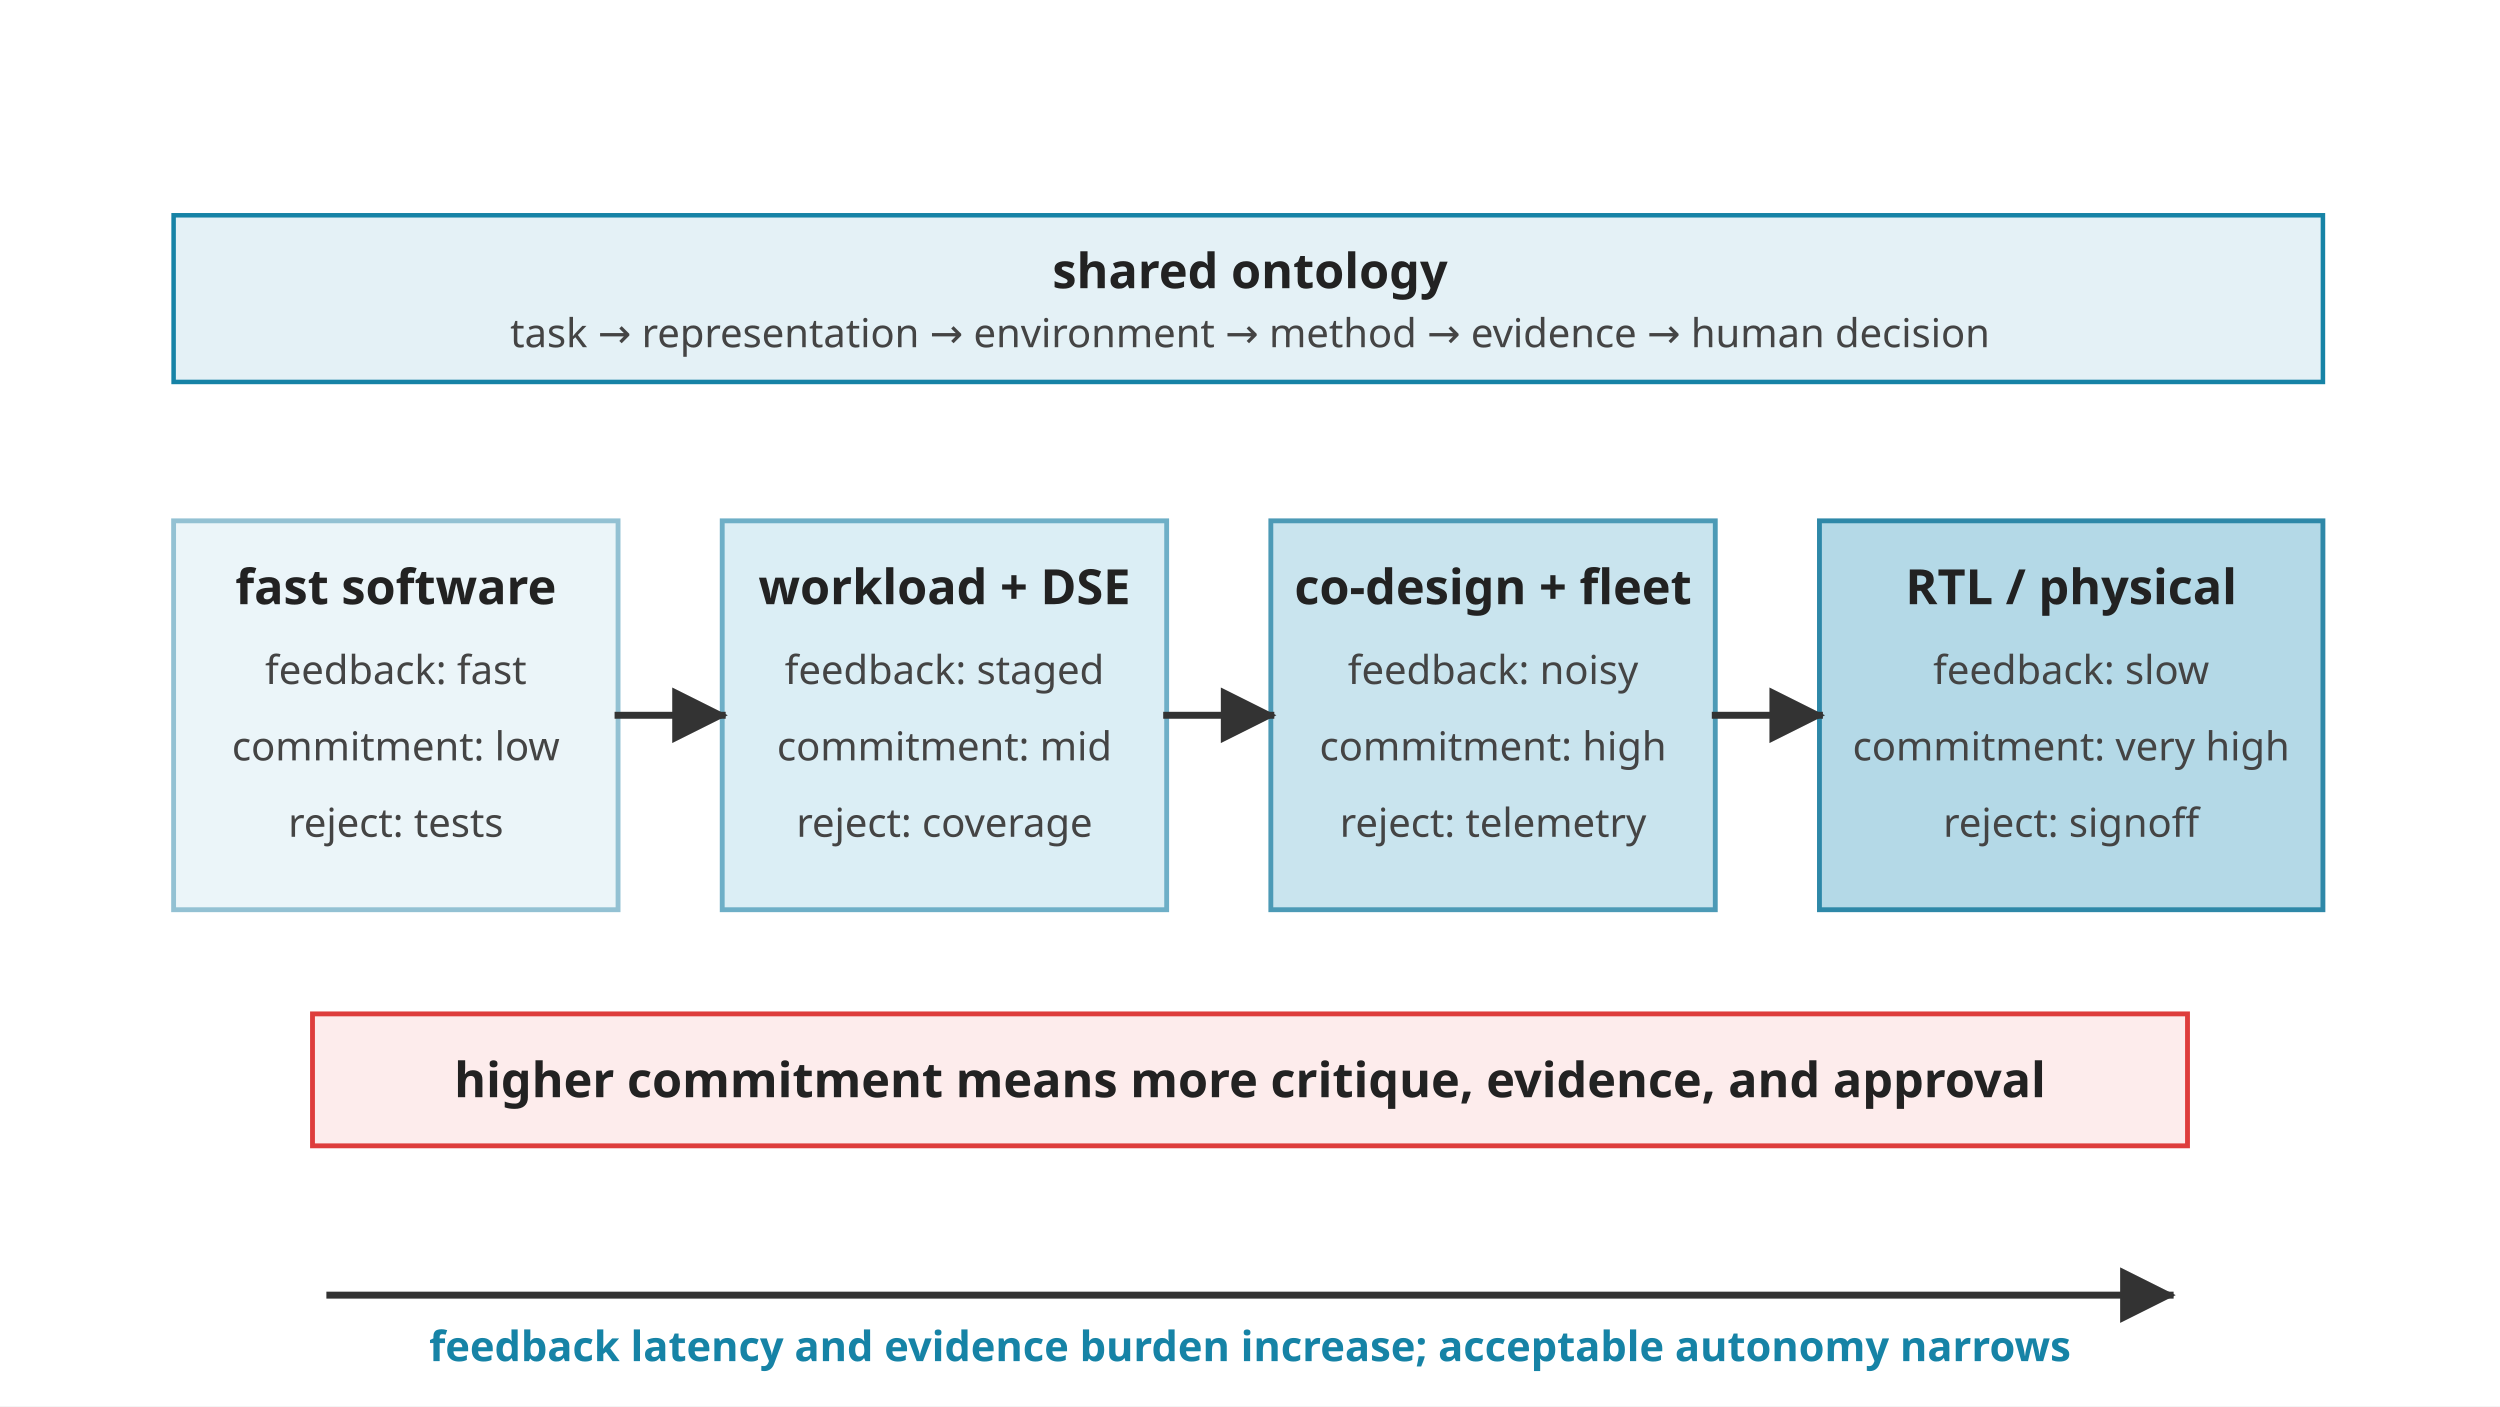
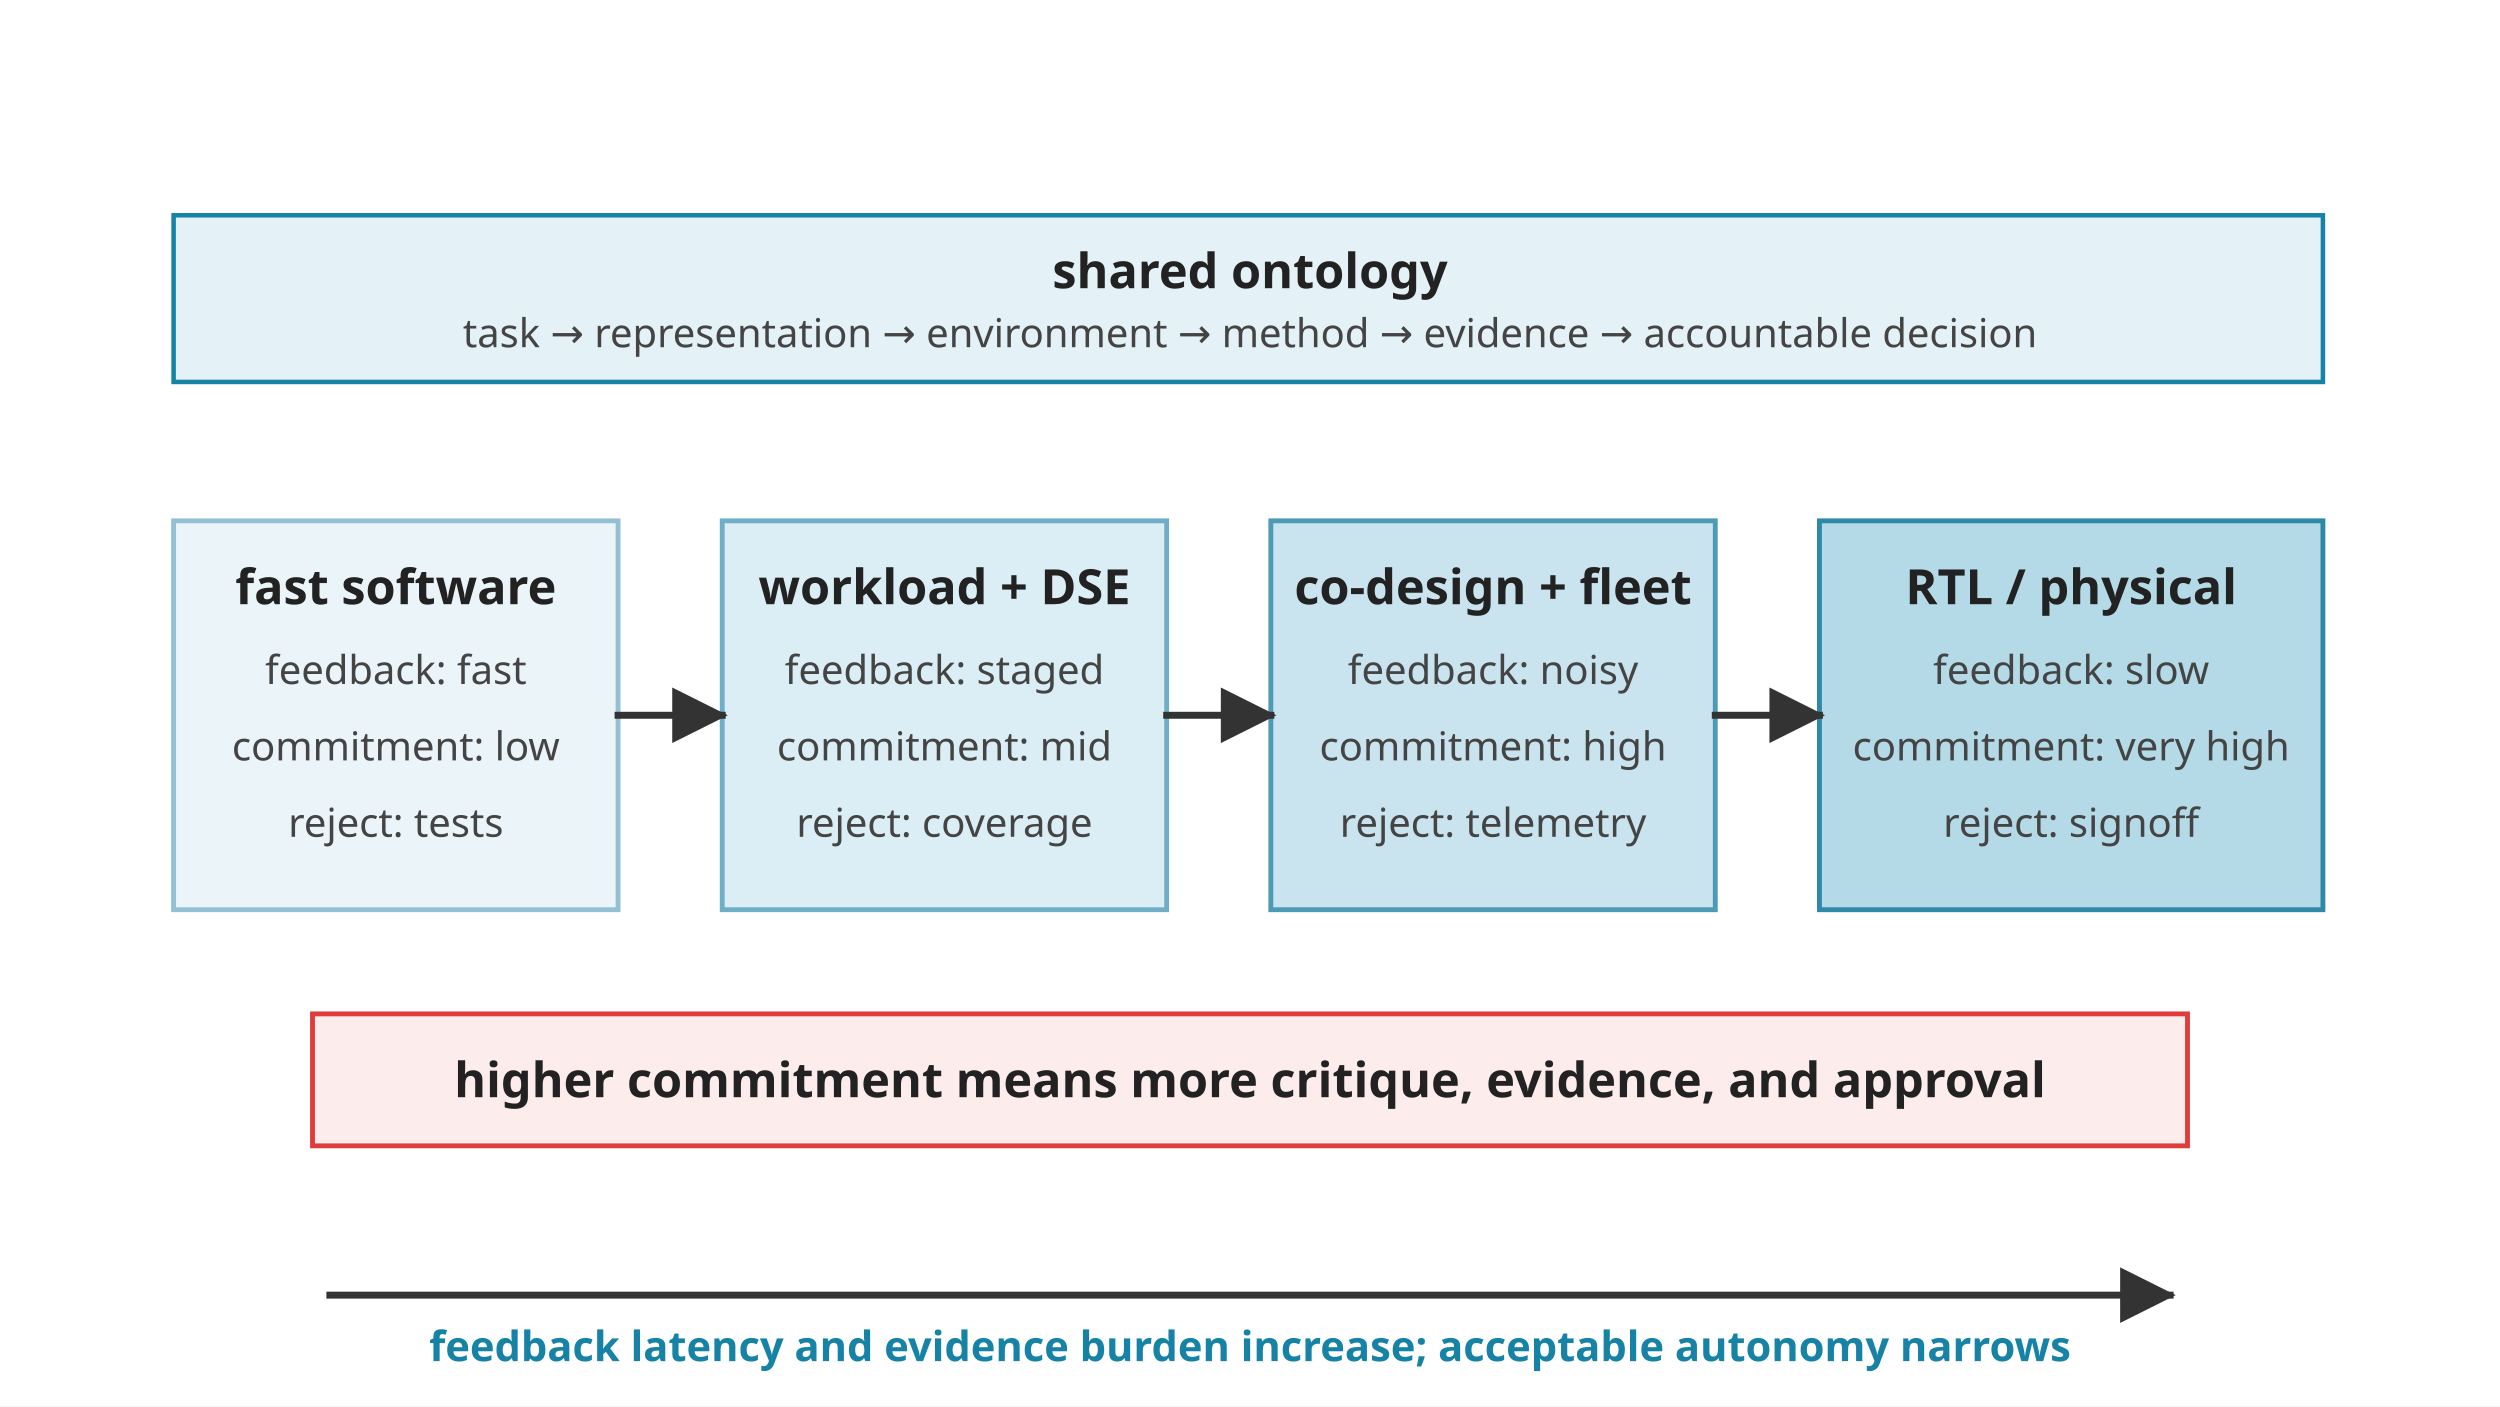
<svg xmlns="http://www.w3.org/2000/svg" viewBox="0 0 720 405" role="img">
  <defs>
    <marker id="arrow" viewBox="0 0 10 10" refX="9" refY="5" markerWidth="8" markerHeight="8" orient="auto">
      <path d="M 0 0 L 10 5 L 0 10 z" fill="#333333" />
    </marker>
    <style>
      .font { font-family: sans-serif; }
      .label { font-size: 14px; font-weight: 700; fill: #222222; }
      .small { font-size: 11.5px; fill: #444444; }
      .note { font-size: 12px; font-weight: 700; fill: #1683A6; }
      .ontology { fill: #E4F1F6; stroke: #1683A6; stroke-width: 1.3; }
      /* commitment spectrum: fast software (low) light -&gt; RTL/physical (very high) deep */
      .fast { fill: #EBF5F9; stroke: #93C1D3; stroke-width: 1.4; }
      .mid { fill: #DBEEF5; stroke: #6EAFC7; stroke-width: 1.4; }
      .system { fill: #C9E4EE; stroke: #4C9AB6; stroke-width: 1.4; }
      .hard { fill: #B4D9E7; stroke: #2E88A8; stroke-width: 1.4; }
      .reject { fill: #FDECEC; stroke: #DE3D3C; stroke-width: 1.4; }
      .arrow { stroke: #333333; stroke-width: 2; fill: none; stroke-linecap: square; stroke-linejoin: miter; }
    </style>
  </defs>
  <rect width="720" height="405" fill="#FFFFFF" />
  <g class="font">
    <rect class="ontology" x="50" y="62" width="619" height="48" />
    <text class="label" x="360" y="83" text-anchor="middle">shared ontology</text>
-     <text class="small" x="360" y="100" text-anchor="middle">task → representation → environment → method → evidence → human decision</text>
+     <text class="small" x="360" y="100" text-anchor="middle">task → representation → environment → method → evidence → accountable decision</text>
    <rect class="fast" x="50" y="150" width="128" height="112" />
    <text class="label" x="114" y="174" text-anchor="middle">fast software</text>
    <text class="small" x="114" y="197" text-anchor="middle">feedback: fast</text>
    <text class="small" x="114" y="219" text-anchor="middle">commitment: low</text>
    <text class="small" x="114" y="241" text-anchor="middle">reject: tests</text>
    <rect class="mid" x="208" y="150" width="128" height="112" />
    <text class="label" x="272" y="174" text-anchor="middle">workload + DSE</text>
    <text class="small" x="272" y="197" text-anchor="middle">feedback: staged</text>
    <text class="small" x="272" y="219" text-anchor="middle">commitment: mid</text>
    <text class="small" x="272" y="241" text-anchor="middle">reject: coverage</text>
    <rect class="system" x="366" y="150" width="128" height="112" />
    <text class="label" x="430" y="174" text-anchor="middle">co-design + fleet</text>
    <text class="small" x="430" y="197" text-anchor="middle">feedback: noisy</text>
    <text class="small" x="430" y="219" text-anchor="middle">commitment: high</text>
    <text class="small" x="430" y="241" text-anchor="middle">reject: telemetry</text>
    <rect class="hard" x="524" y="150" width="145" height="112" />
    <text class="label" x="596.5" y="174" text-anchor="middle">RTL / physical</text>
    <text class="small" x="596.5" y="197" text-anchor="middle">feedback: slow</text>
    <text class="small" x="596.5" y="219" text-anchor="middle">commitment: very high</text>
    <text class="small" x="596.5" y="241" text-anchor="middle">reject: signoff</text>
    <line class="arrow" x1="178" y1="206" x2="208" y2="206" marker-end="url(#arrow)" />
    <line class="arrow" x1="336" y1="206" x2="366" y2="206" marker-end="url(#arrow)" />
    <line class="arrow" x1="494" y1="206" x2="524" y2="206" marker-end="url(#arrow)" />
    <rect class="reject" x="90" y="292" width="540" height="38" />
    <text class="label" x="360" y="316" text-anchor="middle">higher commitment means more critique, evidence, and approval</text>
    <line class="arrow" x1="95" y1="373" x2="625" y2="373" marker-end="url(#arrow)" />
    <text class="note" x="360" y="392" text-anchor="middle">feedback latency and evidence burden increase; acceptable autonomy narrows</text>
  </g>
</svg>
